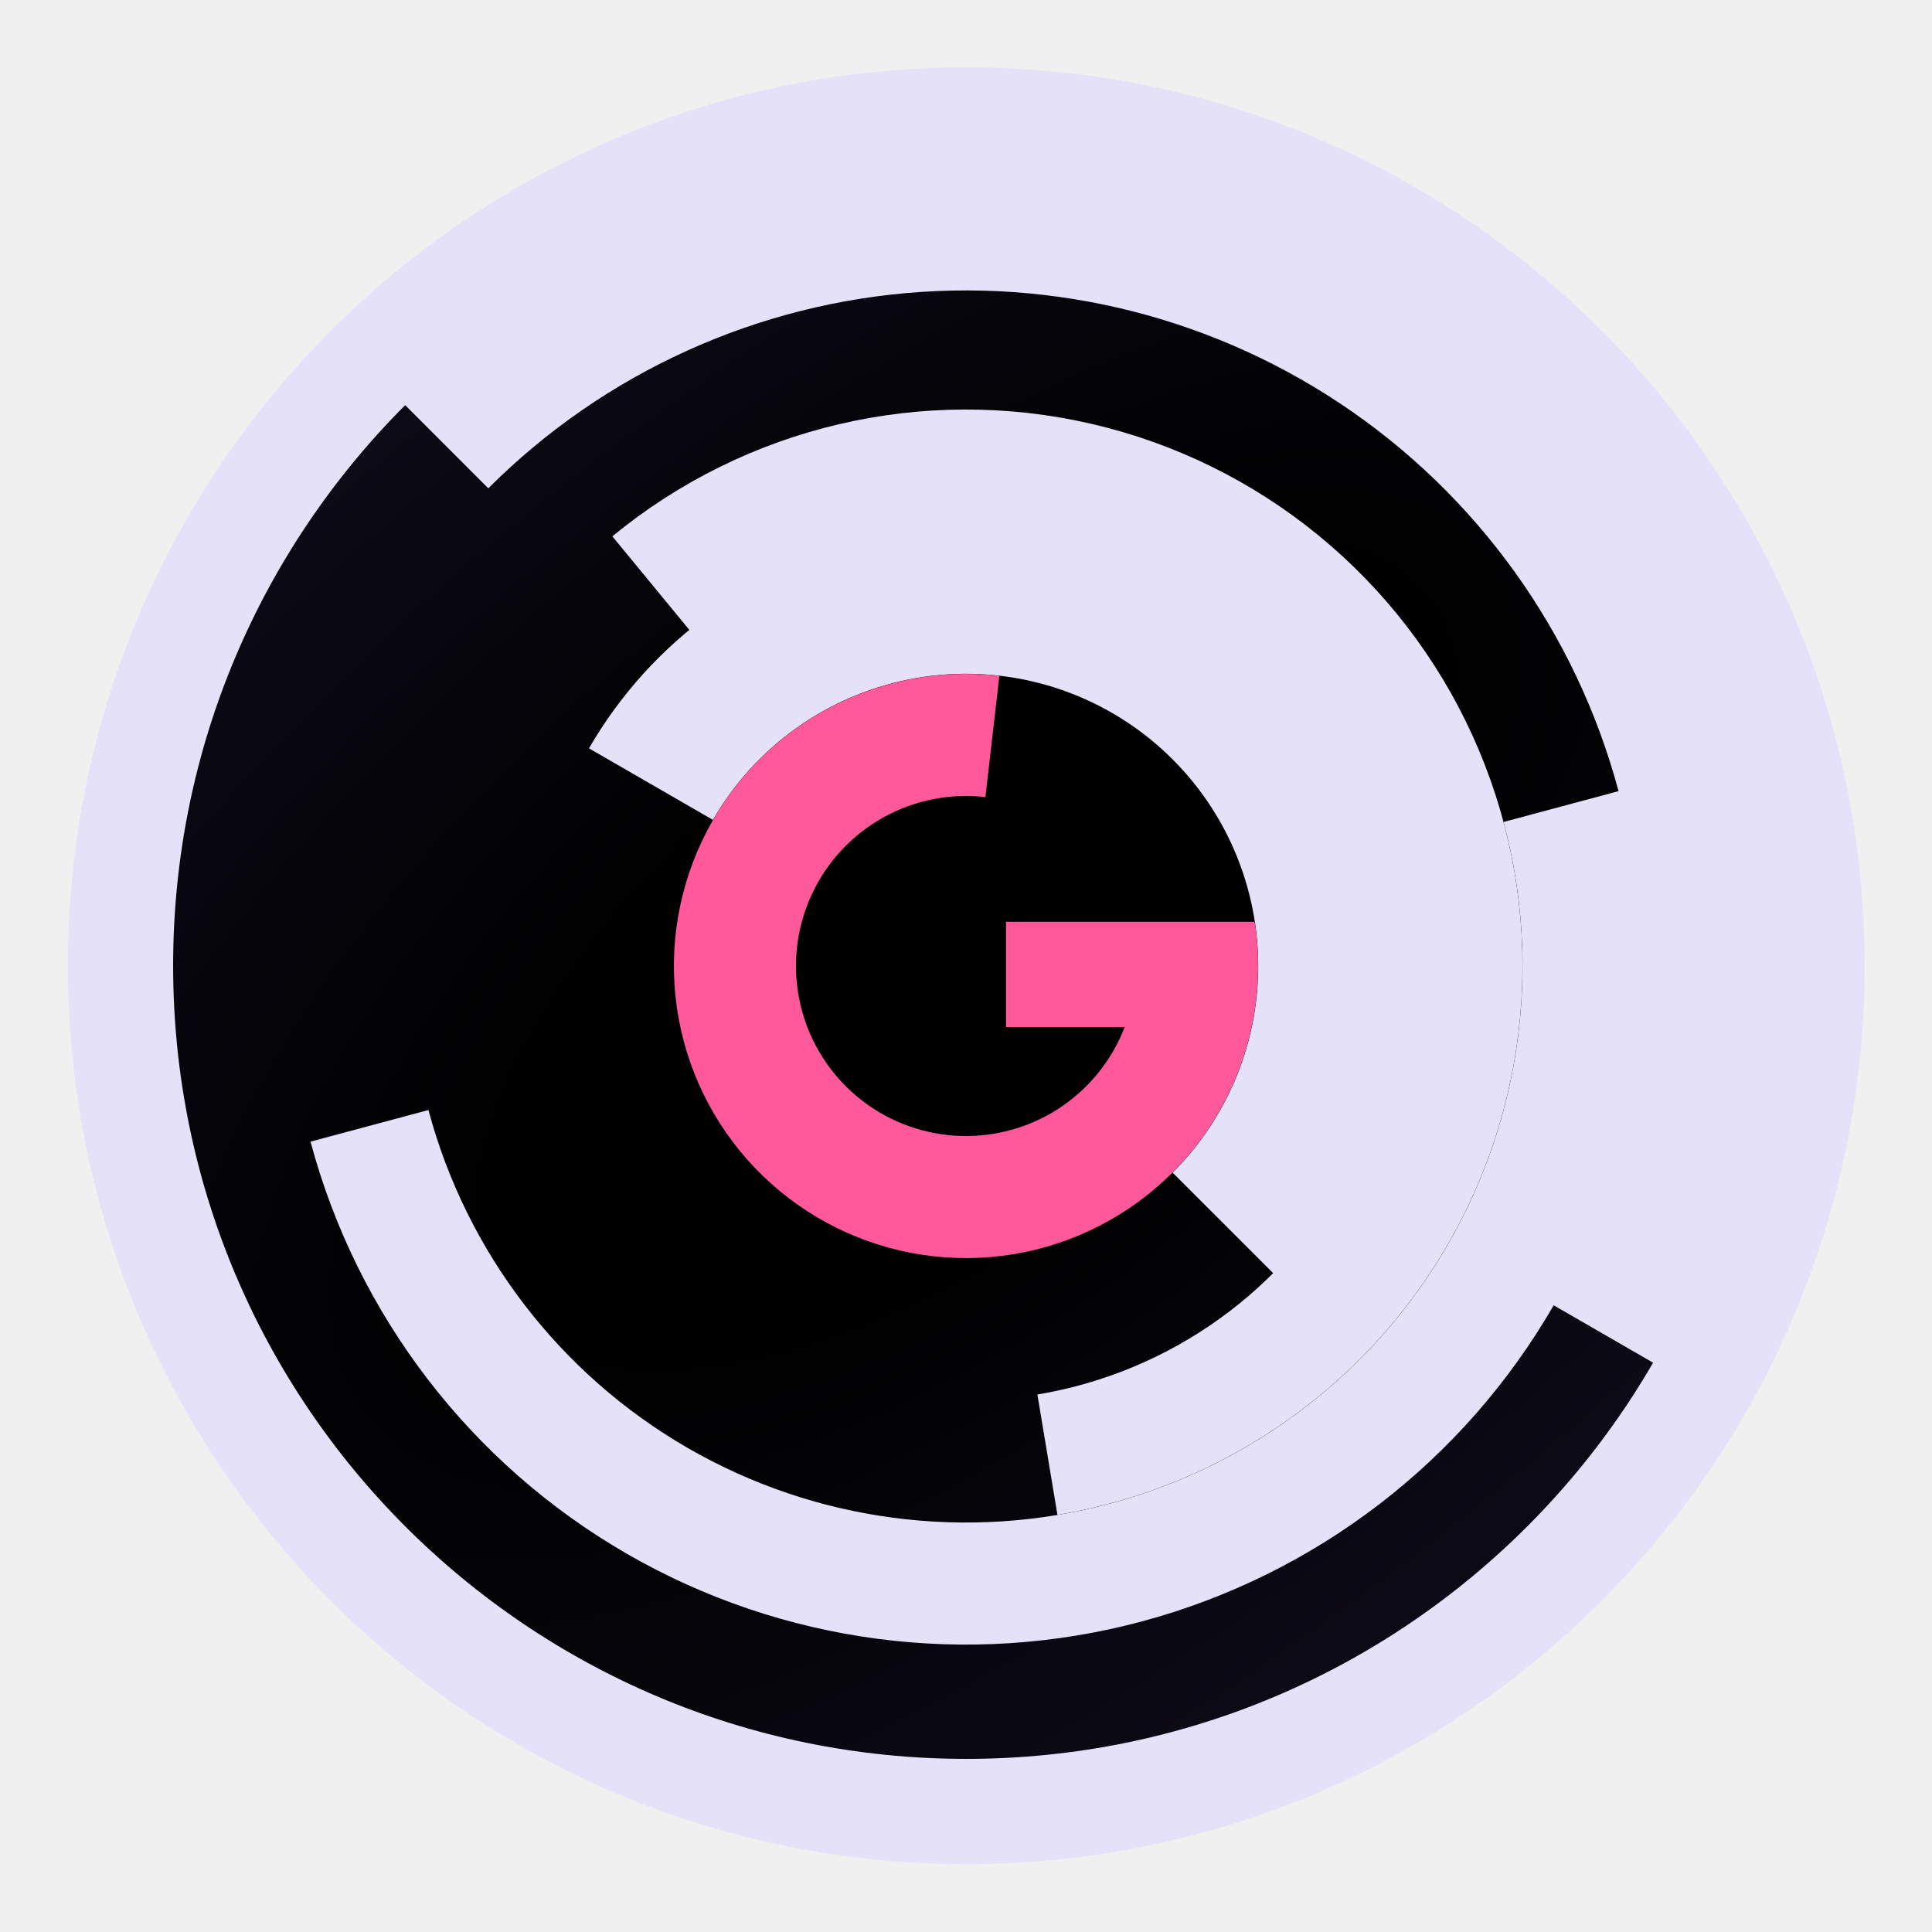
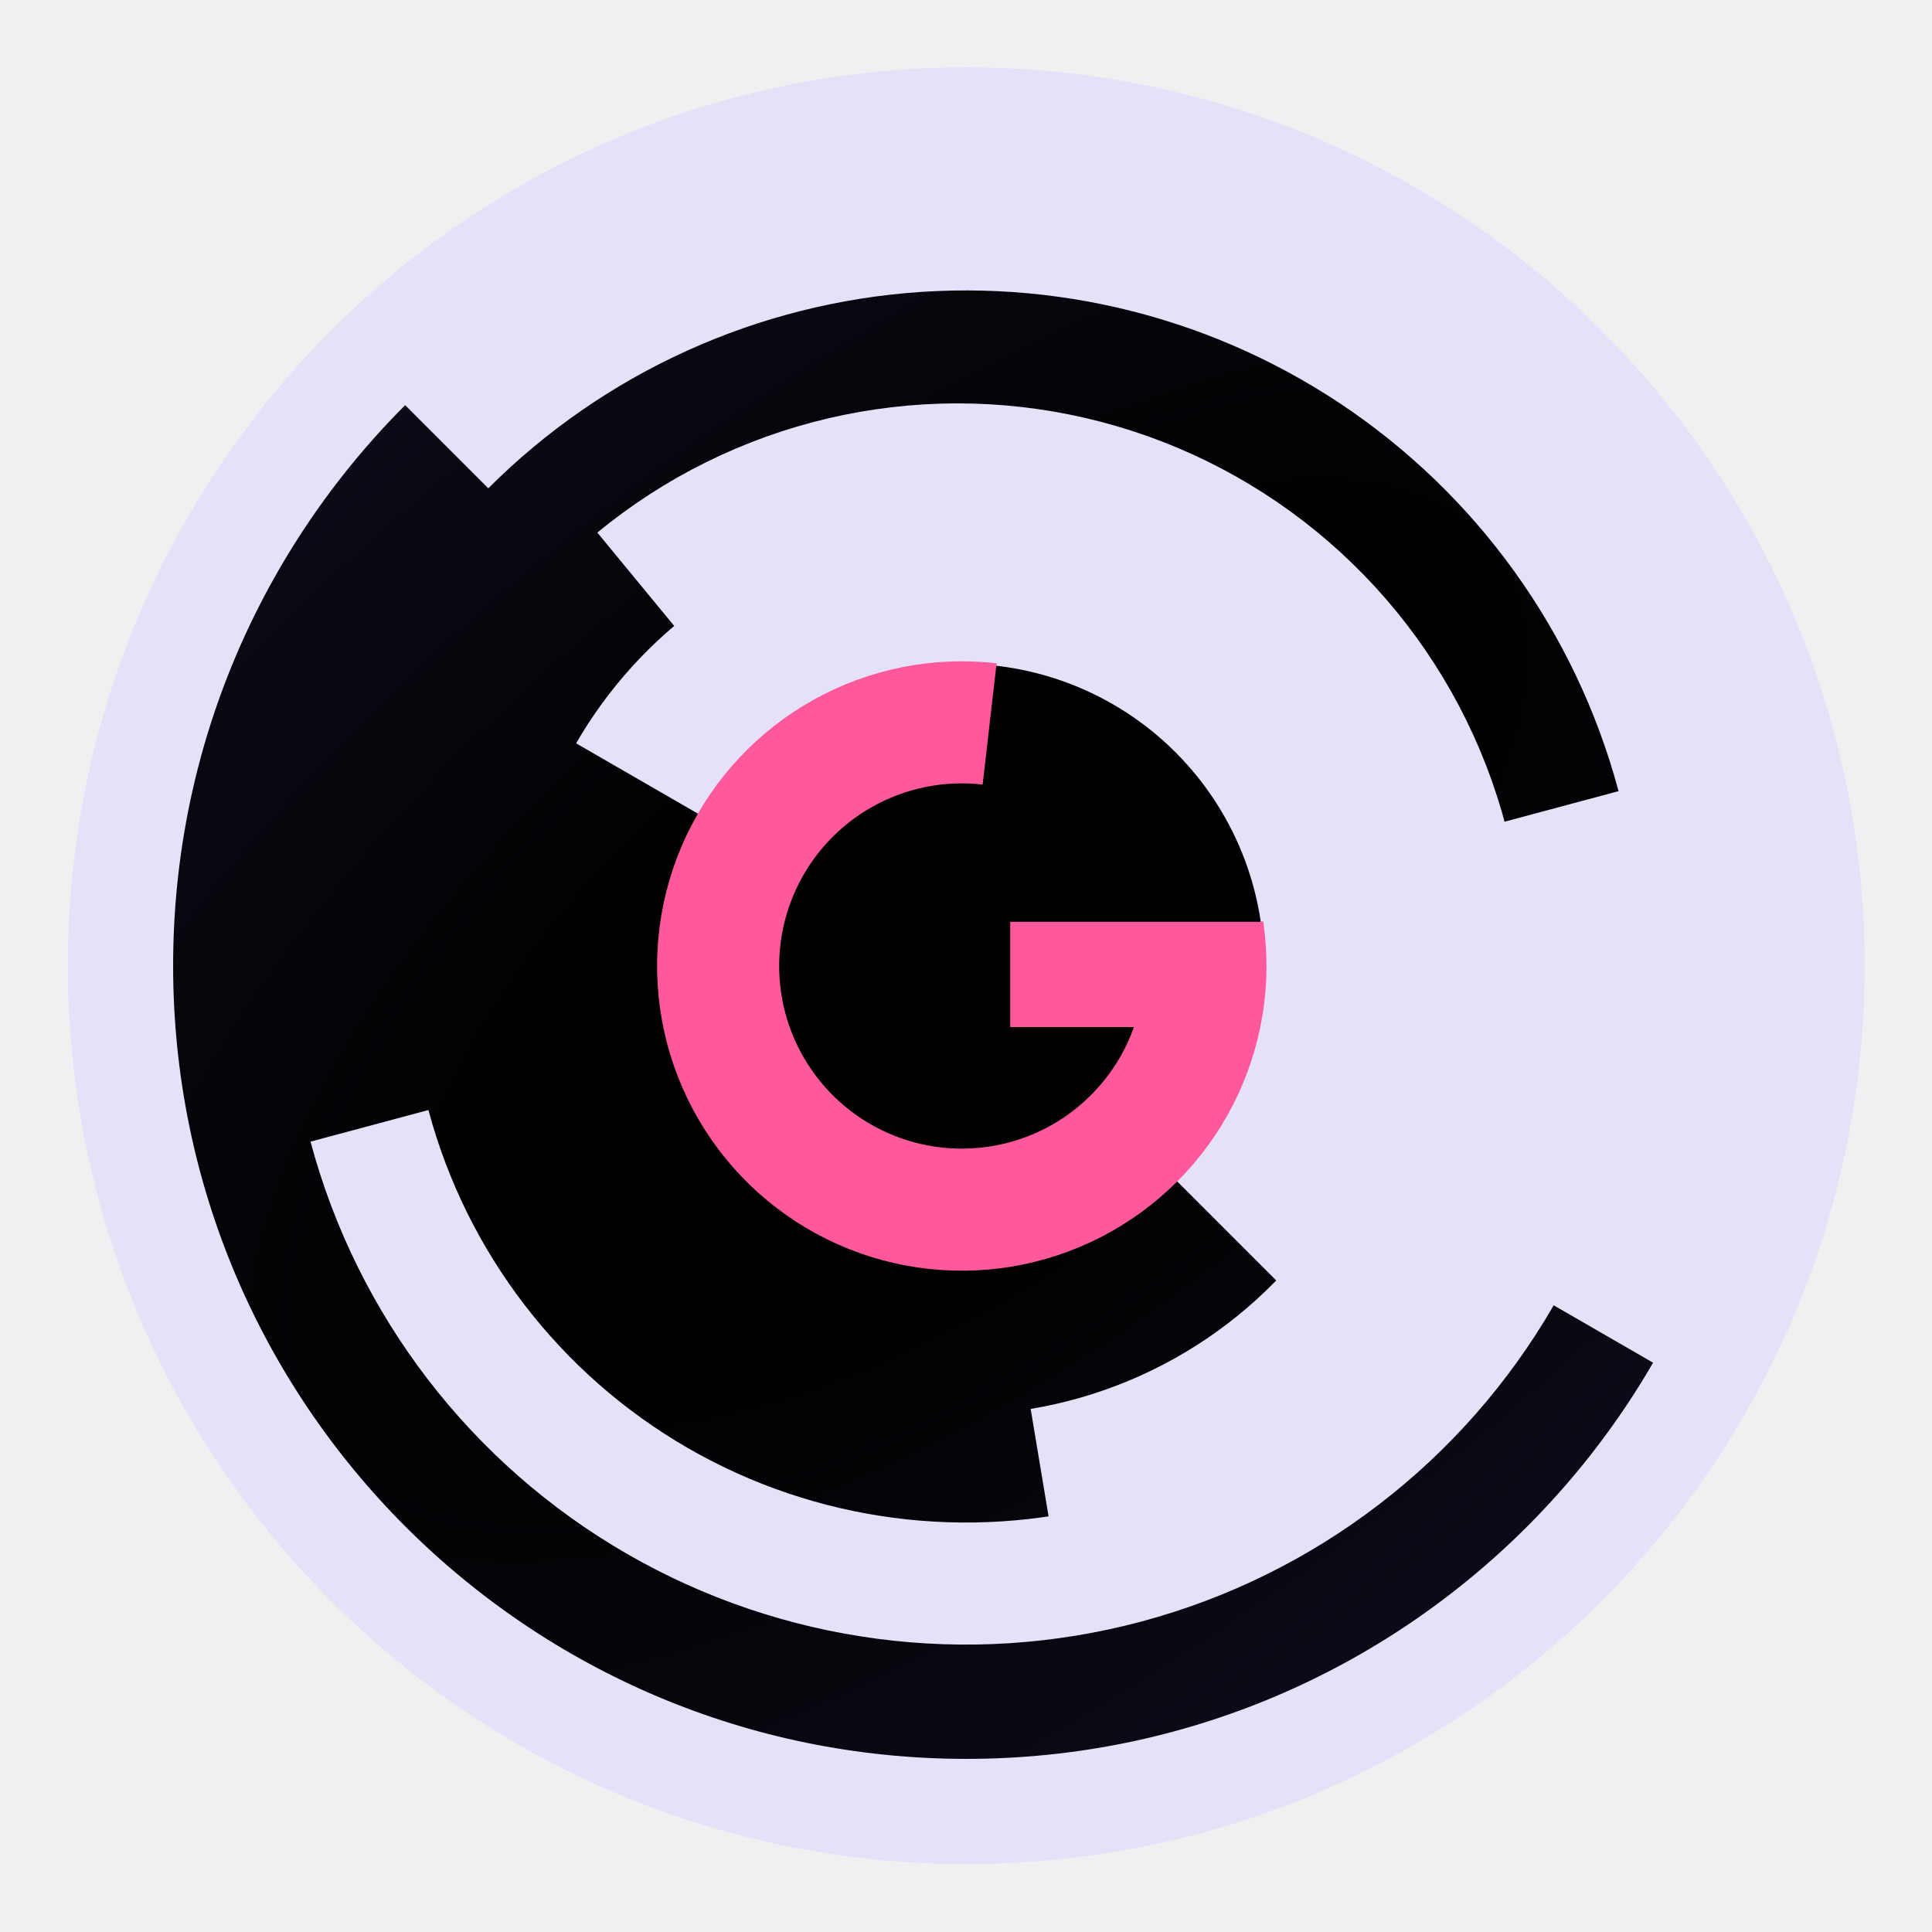
<svg xmlns="http://www.w3.org/2000/svg" width="459" height="459" viewBox="0 0 459 459" fill="none">
  <g clip-path="url(#clip0_696_270)">
    <path d="M229.565 430.37C118.592 430.37 28.63 340.408 28.63 229.435C28.63 118.462 118.592 28.5 229.565 28.5C340.538 28.5 430.5 118.462 430.5 229.435C430.5 340.408 340.538 430.37 229.565 430.37Z" fill="url(#paint0_radial_696_270)" stroke="#E5E1F9" stroke-width="25" />
    <path d="M105.756 105.756C135.778 75.735 175.689 57.651 218.054 54.875C260.42 52.098 302.35 64.817 336.033 90.663C369.716 116.509 392.855 153.719 401.137 195.359C409.42 237 402.283 280.232 381.054 317" stroke="#E5E1F9" stroke-width="29" />
    <path d="M371.221 191.526C381.292 229.113 376.02 269.161 356.564 302.86C337.107 336.56 305.061 361.15 267.474 371.221C229.887 381.292 189.839 376.02 156.14 356.564C122.441 337.107 97.85 305.061 87.779 267.474" stroke="#E5E1F9" stroke-width="29" />
-     <path d="M154.695 138.621C168.635 127.147 185.027 119.033 202.604 114.908C220.181 110.783 238.472 110.756 256.061 114.83C273.65 118.904 290.066 126.97 304.039 138.403C318.012 149.837 329.168 164.331 336.643 180.766C344.118 197.2 347.713 215.134 347.148 233.18C346.584 251.226 341.876 268.9 333.388 284.835C324.901 300.77 312.861 314.539 298.201 325.077C283.54 335.615 266.652 342.639 248.843 345.606" stroke="#E5E1F9" stroke-width="29" />
-     <path d="M154.653 186.287C160.804 175.633 169.159 166.415 179.159 159.249C189.159 152.084 200.573 147.135 212.639 144.735C224.705 142.335 237.144 142.539 249.125 145.332C261.106 148.126 272.352 153.445 282.112 160.934C291.872 168.423 299.921 177.91 305.72 188.759C311.519 199.609 314.935 211.572 315.74 223.847C316.545 236.123 314.719 248.43 310.386 259.943C306.052 271.457 299.311 281.913 290.612 290.612" stroke="#E5E1F9" stroke-width="34" />
-     <path d="M283.801 221.441C285.485 232.787 283.573 244.375 278.332 254.579C273.092 264.782 264.788 273.087 254.585 278.329C244.383 283.57 232.795 285.484 221.449 283.802C210.103 282.12 199.568 276.926 191.326 268.949C183.083 260.973 177.546 250.615 175.491 239.331C173.437 228.046 174.97 216.401 179.873 206.032C184.776 195.663 192.805 187.09 202.83 181.517C212.856 175.945 224.375 173.653 235.77 174.963" stroke="#FF599C" stroke-width="29" />
-     <path d="M239 219H298L296 244H239V219Z" fill="#FF599C" />
+     <path d="M151.132 137.722C165.363 126.008 182.098 117.725 200.042 113.513C217.987 109.302 236.659 109.274 254.616 113.434C272.572 117.593 289.331 125.827 303.596 137.5C317.862 149.172 329.25 163.969 336.882 180.747C344.513 197.525 348.183 215.834 347.607 234.256C347.031 252.679 342.224 270.723 333.559 286.991C324.894 303.259 312.603 317.316 297.636 328.074C282.669 338.832 265.429 346.003 247.247 349.032" stroke="#E5E1F9" stroke-width="29" />
+     <path d="M151.592 185.097C157.912 174.15 166.497 164.678 176.772 157.315C187.048 149.951 198.776 144.867 211.175 142.401C223.573 139.935 236.354 140.144 248.665 143.014C260.976 145.885 272.532 151.35 282.561 159.046C292.59 166.741 300.86 176.489 306.819 187.637C312.778 198.786 316.288 211.078 317.115 223.692C317.942 236.306 316.066 248.951 311.613 260.782C307.16 272.613 300.233 283.356 291.295 292.295" stroke="#E5E1F9" stroke-width="34" />
+     <path d="M285.764 221.001C287.54 232.967 285.523 245.187 279.997 255.947C274.471 266.707 265.714 275.466 254.954 280.994C244.195 286.521 231.974 288.54 220.009 286.766C208.044 284.992 196.935 279.514 188.242 271.103C179.55 262.691 173.71 251.768 171.544 239.867C169.378 227.967 170.994 215.687 176.165 204.751C181.336 193.816 189.802 184.776 200.375 178.899C210.947 173.023 223.095 170.605 235.112 171.987" stroke="#FF599C" stroke-width="29" />
+     <path d="M240 219H299L297 244H240V219Z" fill="#FF599C" />
  </g>
  <defs>
    <radialGradient id="paint0_radial_696_270" cx="0" cy="0" r="1" gradientUnits="userSpaceOnUse" gradientTransform="translate(229.565 226.471) rotate(53.0012) scale(562.358 1260.17)">
      <stop offset="0.104" />
      <stop offset="1" stop-color="#312859" />
    </radialGradient>
    <clipPath id="clip0_696_270">
      <rect width="459" height="459" fill="white" />
    </clipPath>
  </defs>
</svg>
